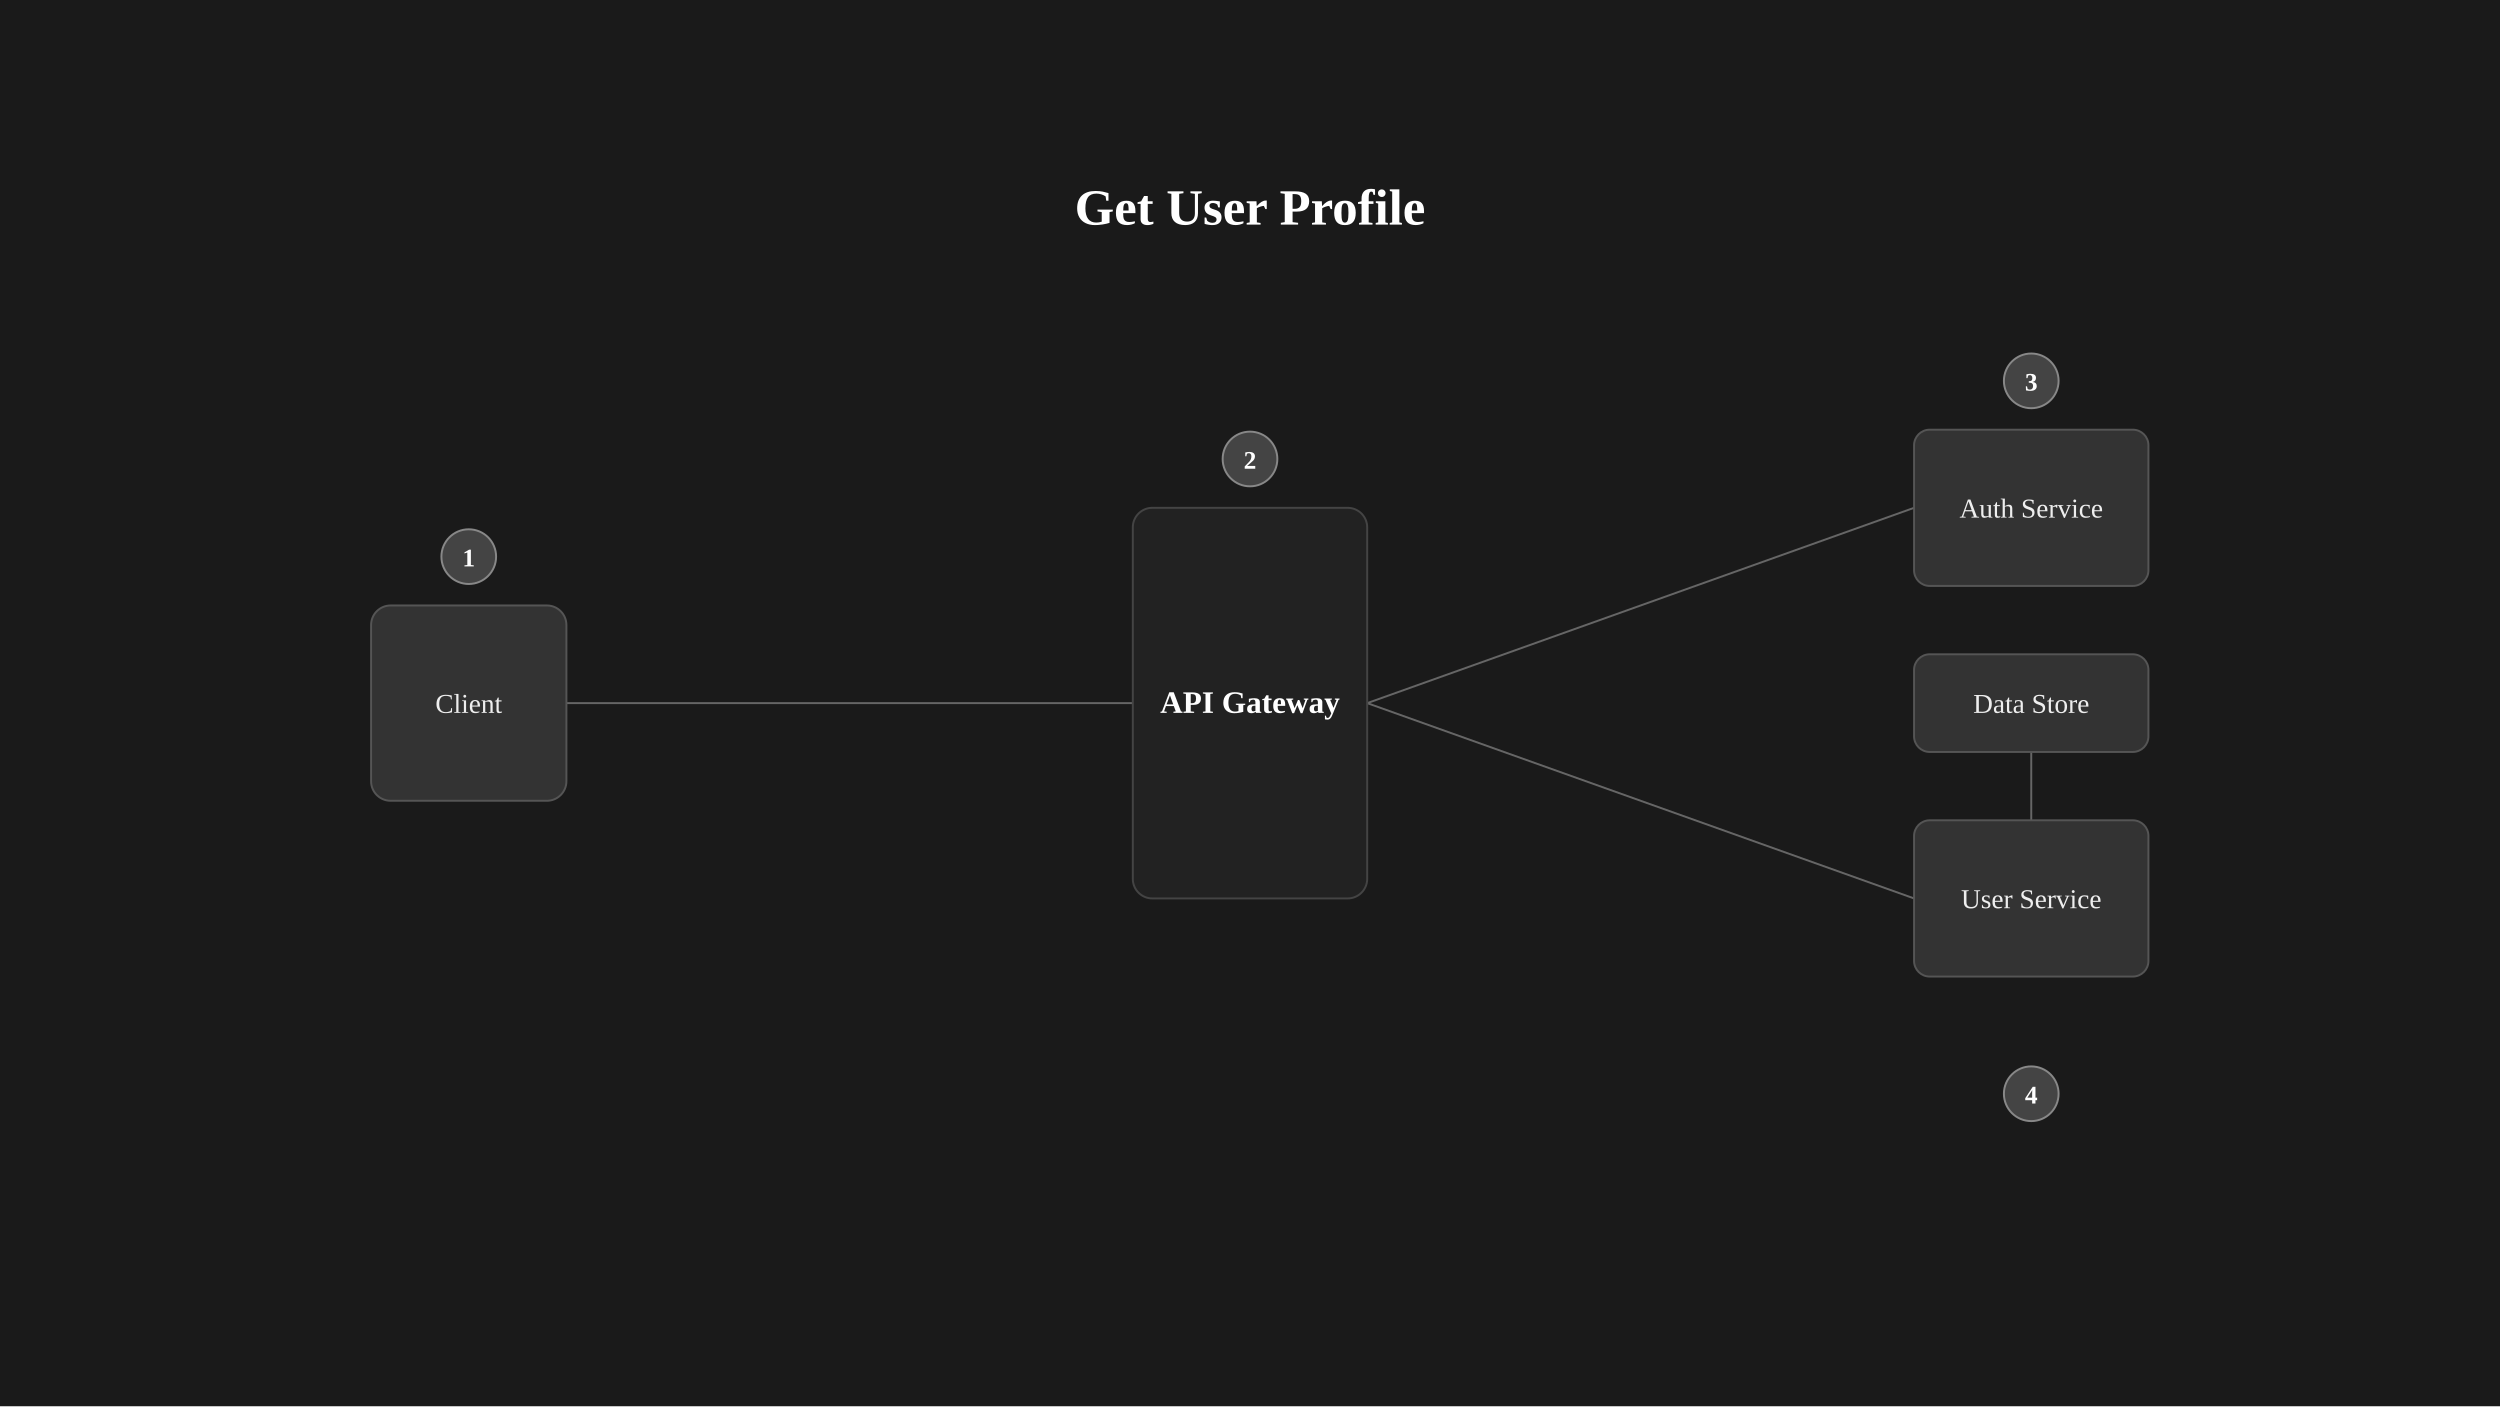
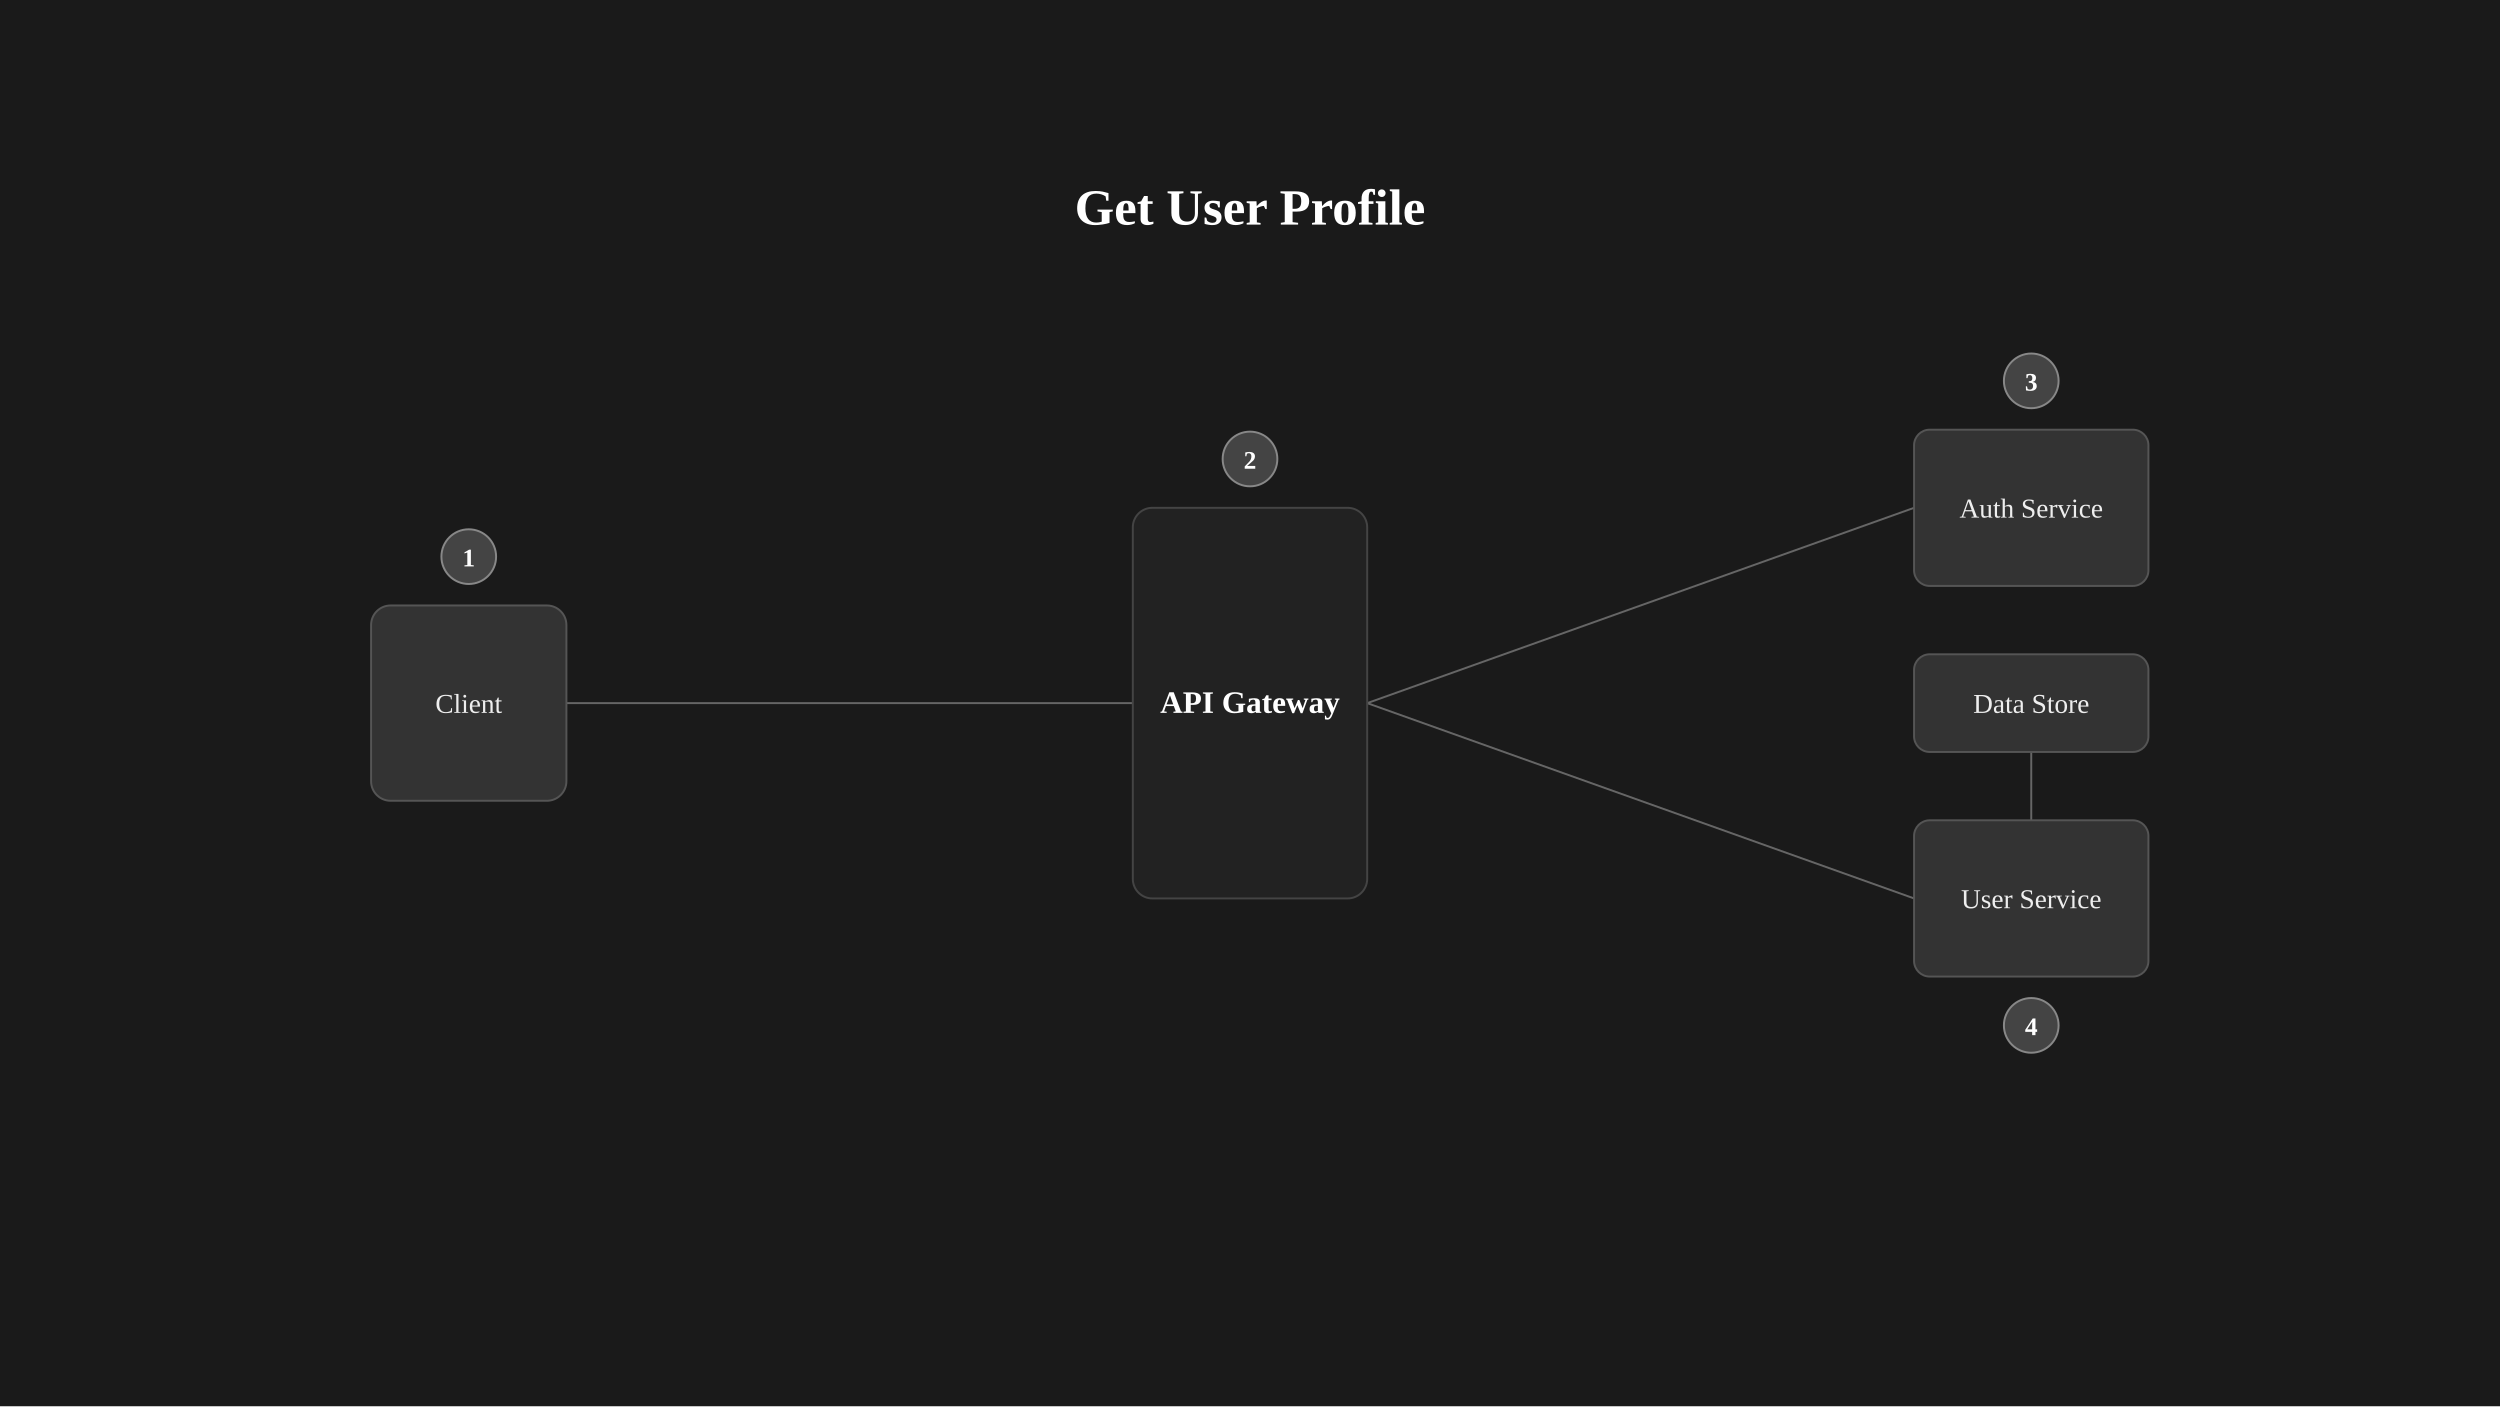
<svg xmlns="http://www.w3.org/2000/svg" id="get_user_profile_v2_top" width="1280" height="720" viewBox="0 0 1280 720">
  <style>
    .scene-bg { fill: var(--scene-background-color, #1a1a1a); }

    .title    { fill: var(--title-text-color, #ffffff); font-family: var(--diagram-font-family, Arial, "Liberation Sans", Helvetica, sans-serif); font-size: 26px; font-weight: 600; text-anchor: middle; }

    .link-client-gateway,
    .link-gateway-auth,
    .link-gateway-user,
    .link-store-user   { stroke: var(--link-stroke-color, #666666); stroke-width: var(--link-stroke-width, 2); stroke-dasharray: var(--link-dash-pattern, 6 4); }

    /* Every node carries its stroke on the GROUP (not the rect) so a stroke pulse
       on the actor — which targets the group element — reaches the rect via
       inheritance; the rect keeps only its own fill, and the text opts out of the
       stroke so the pulse highlights the border only. */
    .client            { stroke: var(--service-node-stroke-color, #555555); stroke-width: var(--service-node-stroke-width, 2); }
    .client rect       { fill: var(--service-node-fill-color, #333333); }
    .client text       { fill: var(--node-label-text-color, #eeeeee); stroke: none; font-family: var(--diagram-font-family, Arial, "Liberation Sans", Helvetica, sans-serif); font-size: 14px; text-anchor: middle; }

    .api-gateway       { stroke: var(--gateway-stroke-color, #444444); stroke-width: var(--gateway-stroke-width, 2); }
    .api-gateway rect  { fill: var(--gateway-fill-color, #222222); }
    .api-gateway text  { fill: var(--title-text-color, #ffffff); stroke: none; font-family: var(--diagram-font-family, Arial, "Liberation Sans", Helvetica, sans-serif); font-size: 16px; font-weight: bold; text-anchor: middle; }

    .auth-service      { stroke: var(--service-node-stroke-color, #555555); stroke-width: var(--service-node-stroke-width, 2); }
    .auth-service rect { fill: var(--service-node-fill-color, #333333); }
    .auth-service text { fill: var(--node-label-text-color, #eeeeee); stroke: none; font-family: var(--diagram-font-family, Arial, "Liberation Sans", Helvetica, sans-serif); font-size: 14px; text-anchor: middle; }

    .data-store        { stroke: var(--service-node-stroke-color, #555555); stroke-width: var(--service-node-stroke-width, 2); }
    .data-store rect   { fill: var(--service-node-fill-color, #333333); }
    .data-store text   { fill: var(--node-label-text-color, #eeeeee); stroke: none; font-family: var(--diagram-font-family, Arial, "Liberation Sans", Helvetica, sans-serif); font-size: 14px; text-anchor: middle; }

    .user-service      { stroke: var(--service-node-stroke-color, #555555); stroke-width: var(--service-node-stroke-width, 2); }
    .user-service rect { fill: var(--service-node-fill-color, #333333); }
    .user-service text { fill: var(--node-label-text-color, #eeeeee); stroke: none; font-family: var(--diagram-font-family, Arial, "Liberation Sans", Helvetica, sans-serif); font-size: 14px; text-anchor: middle; }

    .step-1-badge circle, .step-2-badge circle, .step-3-badge circle, .step-4-badge circle {
      fill: var(--step-badge-fill-color, #444444); stroke: var(--step-badge-stroke-color, #888888); stroke-width: var(--step-badge-stroke-width, 1.5);
    }
    .step-1-badge text, .step-2-badge text, .step-3-badge text, .step-4-badge text {
      fill: var(--title-text-color, #ffffff); font-family: var(--diagram-font-family, Arial, "Liberation Sans", Helvetica, sans-serif); font-size: 13px; font-weight: bold; text-anchor: middle;
    }
  </style>
  <rect class="scene-bg" width="1280" height="720" />
  <text id="title" class="title" x="640" y="115" text-anchor="middle">Get User Profile</text>
  <path id="link-client-gateway" class="link-client-gateway" d="M 290 360 L 580 360" />
  <path id="link-gateway-auth" class="link-gateway-auth" d="M 700 360 L 980 260" />
  <path id="link-gateway-user" class="link-gateway-user" d="M 700 360 L 980 460" />
  <path id="link-store-user" class="link-store-user" d="M 1040 420 L 1040 385" />
  <g id="client" class="client">
    <rect x="190" y="310" width="100" height="100" rx="10" />
    <text x="240" y="365">Client</text>
  </g>
  <g id="api-gateway" class="api-gateway">
    <rect x="580" y="260" width="120" height="200" rx="10" />
    <text x="640" y="365">API Gateway</text>
  </g>
  <g id="auth-service" class="auth-service">
    <rect x="980" y="220" width="120" height="80" rx="8" />
    <text x="1040" y="265">Auth Service</text>
  </g>
  <g id="data-store" class="data-store">
    <rect id="data-store-box" x="980" y="335" width="120" height="50" rx="8" />
    <text x="1040" y="365">Data Store</text>
  </g>
  <g id="user-service" class="user-service">
    <rect x="980" y="420" width="120" height="80" rx="8" />
    <text x="1040" y="465">User Service</text>
  </g>
  <g id="step-1-badge" class="step-1-badge">
    <circle cx="240" cy="285" r="14" />
    <text x="240" y="290">1</text>
  </g>
  <g id="step-2-badge" class="step-2-badge">
    <circle cx="640" cy="235" r="14" />
    <text x="640" y="240">2</text>
  </g>
  <g id="step-3-badge" class="step-3-badge">
    <circle cx="1040" cy="195" r="14" />
    <text x="1040" y="200">3</text>
  </g>
  <g id="step-4-badge" class="step-4-badge">
-     <circle cx="1040" cy="560" r="14" />
-     <text x="1040" y="565">4</text>
+     <circle cx="1040" cy="525" r="14" />
+     <text x="1040" y="530">4</text>
  </g>
</svg>
